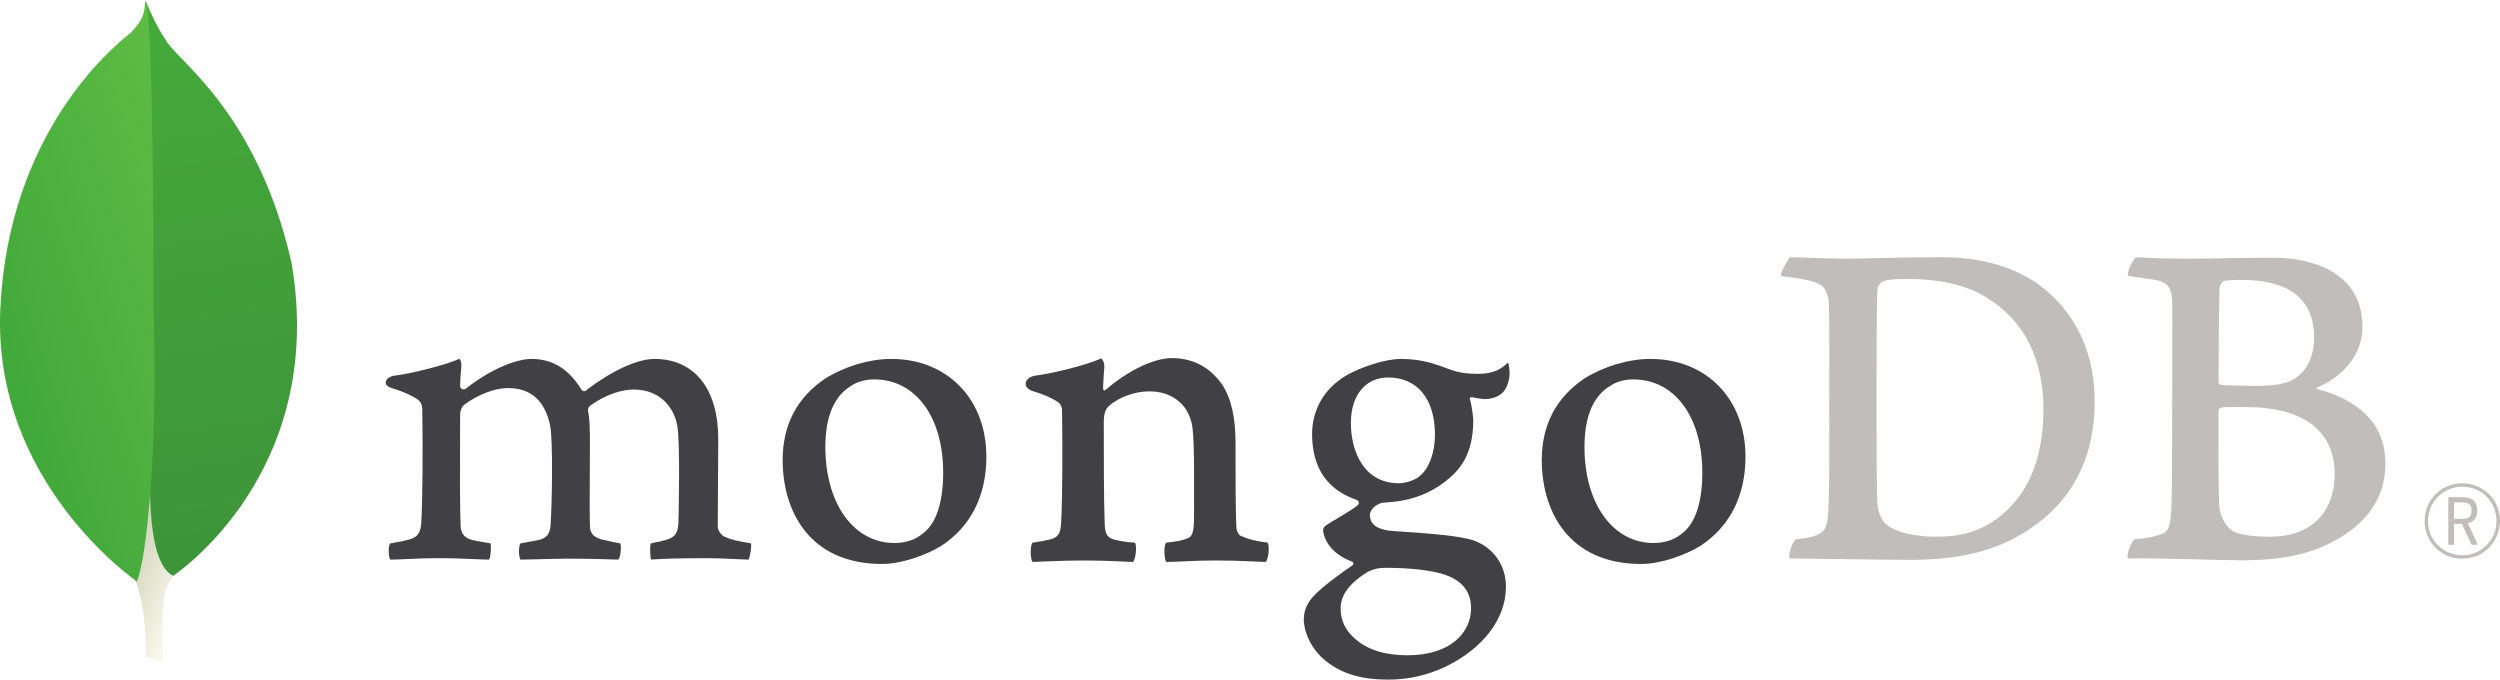
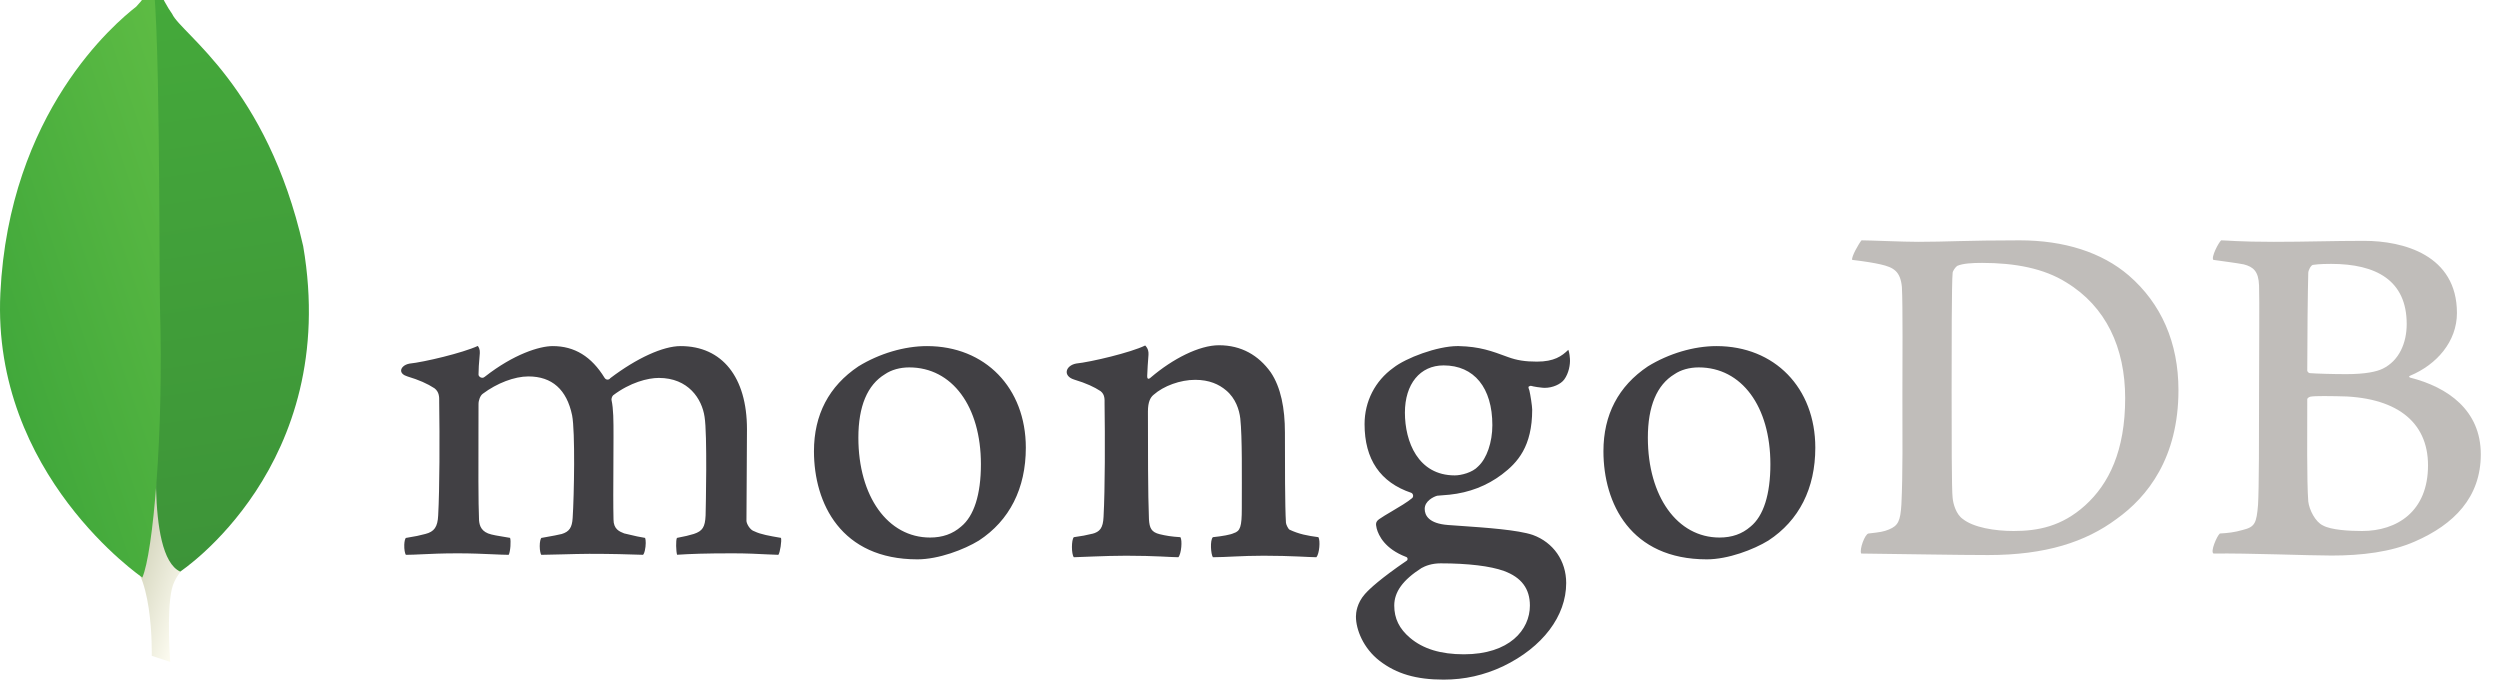
- <svg xmlns="http://www.w3.org/2000/svg" id="svg2" version="1.1" xml:space="preserve" width="526.812" height="143.212" viewBox="0 0 526.812 143.212">
-   <defs id="defs6">
-     <clipPath clipPathUnits="userSpaceOnUse" id="clipPath18">
-       <path d="m 275.945,28.672 -29.961,9.918 c 0,0 3.821,151.64 -50.867,162.258 -36.062,41.785 5.551,1784.892 136.559,5.972 0,0 -44.84,-22.515 -53.328,-60.75 -8.485,-38.261 -2.403,-117.398 -2.403,-117.398 z" id="path20" />
+ <svg xmlns="http://www.w3.org/2000/svg" xml:space="preserve" width="526.813" height="143.212">
+   <defs>
+     <linearGradient id="b" x1="0" x2="1" y1="0" y2="0" gradientTransform="matrix(344.394 -116.194 -104.815 -309.067 77.762 575.995)" gradientUnits="userSpaceOnUse" spreadMethod="pad">
+       <stop offset="0" style="stop-opacity:1;stop-color:#929669" />
+       <stop offset=".231" style="stop-opacity:1;stop-color:#929669" />
+       <stop offset="1" style="stop-opacity:1;stop-color:#fdfcf1" />
+     </linearGradient>
+     <linearGradient id="d" x1="0" x2="1" y1="0" y2="0" gradientTransform="matrix(241.166 -936.211 -1007.33 -161.502 203.932 1135.85)" gradientUnits="userSpaceOnUse" spreadMethod="pad">
+       <stop offset="0" style="stop-opacity:1;stop-color:#45aa3a" />
+       <stop offset="1" style="stop-opacity:1;stop-color:#3d9439" />
+     </linearGradient>
+     <linearGradient id="f" x1="0" x2="1" y1="0" y2="0" gradientTransform="matrix(422.095 95.9042 131.897 -394.11 -25.083 595.855)" gradientUnits="userSpaceOnUse" spreadMethod="pad">
+       <stop offset="0" style="stop-opacity:1;stop-color:#41a83b" />
+       <stop offset="1" style="stop-opacity:1;stop-color:#5ebc44" />
+     </linearGradient>
+     <clipPath id="a" clipPathUnits="userSpaceOnUse">
+       <path d="m275.945 28.672-29.961 9.918s3.821 151.64-50.867 162.258c-36.062 41.785 5.551 1784.892 136.559 5.972 0 0-44.84-22.515-53.328-60.75-8.485-38.261-2.403-117.398-2.403-117.398z" />
    </clipPath>
-     <linearGradient x1="0" y1="0" x2="1" y2="0" gradientUnits="userSpaceOnUse" gradientTransform="matrix(344.394,-116.194,-104.815,-309.067,77.7619,575.995)" spreadMethod="pad" id="linearGradient22">
-       <stop style="stop-opacity:1;stop-color:#929669" offset="0" id="stop24" />
-       <stop style="stop-opacity:1;stop-color:#929669" offset="0.231" id="stop26" />
-       <stop style="stop-opacity:1;stop-color:#fdfcf1" offset="1" id="stop28" />
-     </linearGradient>
-     <clipPath clipPathUnits="userSpaceOnUse" id="clipPath36">
-       <path d="m 292.098,175.105 c 0,0 260.343,171.469 199.351,527.575 -58.738,258.718 -197.418,343.77 -212.32,376.24 -16.406,22.98 -32.93,63.71 -32.93,63.71 l 11.074,-720.864 c 0,0 -22.906,-220.11 34.825,-246.661 z" id="path38" />
+     <clipPath id="c" clipPathUnits="userSpaceOnUse">
+       <path d="M292.098 175.105S552.441 346.574 491.449 702.68c-58.738 258.718-197.418 343.77-212.32 376.24-16.406 22.98-32.93 63.71-32.93 63.71l11.074-720.864s-22.906-220.11 34.825-246.661z" />
    </clipPath>
-     <linearGradient x1="0" y1="0" x2="1" y2="0" gradientUnits="userSpaceOnUse" gradientTransform="matrix(241.166,-936.211,-1007.33,-161.502,203.932,1135.85)" spreadMethod="pad" id="linearGradient40">
-       <stop style="stop-opacity:1;stop-color:#45aa3a" offset="0" id="stop42" />
-       <stop style="stop-opacity:1;stop-color:#3d9439" offset="1" id="stop44" />
-     </linearGradient>
-     <clipPath clipPathUnits="userSpaceOnUse" id="clipPath52">
-       <path d="m 230.742,165.523 c 0,0 -244.211,166.598 -230.16,460.543 C 14.637,920.02 187.121,1064.55 220.715,1090.77 c 21.719,23.15 22.617,32.07 24.297,54.91 15.222,-32.7 12.691,-488.422 14.304,-541.688 6.258,-207.351 -11.484,-399.328 -28.574,-438.469 z" id="path54" />
+     <clipPath id="e" clipPathUnits="userSpaceOnUse">
+       <path d="M230.742 165.523S-13.468 332.121.582 626.066C14.637 920.02 187.121 1064.55 220.715 1090.77c21.719 23.15 22.617 32.07 24.297 54.91 15.222-32.7 12.691-488.422 14.304-541.688 6.258-207.351-11.484-399.328-28.574-438.469z" />
    </clipPath>
-     <linearGradient x1="0" y1="0" x2="1" y2="0" gradientUnits="userSpaceOnUse" gradientTransform="matrix(422.095,95.9042,131.897,-394.11,-25.0834,595.855)" spreadMethod="pad" id="linearGradient56">
-       <stop style="stop-opacity:1;stop-color:#41a83b" offset="0" id="stop58" />
-       <stop style="stop-opacity:1;stop-color:#5ebc44" offset="1" id="stop60" />
-     </linearGradient>
  </defs>
-   <g id="g10" transform="matrix(1.25,0,0,-1.25,0,143.2125)">
-     <g id="g12" transform="scale(0.1,0.1)">
-       <g id="g14">
-         <g id="g16" clip-path="url(#clipPath18)">
-           <path d="m 275.945,28.672 -29.961,9.918 c 0,0 3.821,151.64 -50.867,162.258 -36.062,41.785 5.551,1784.892 136.559,5.972 0,0 -44.84,-22.515 -53.328,-60.75 -8.485,-38.261 -2.403,-117.398 -2.403,-117.398" style="fill:url(#linearGradient22);fill-opacity:1;fill-rule:nonzero;stroke:none" id="path30" />
-         </g>
-       </g>
-       <g id="g32">
-         <g id="g34" clip-path="url(#clipPath36)">
-           <path d="m 292.098,175.105 c 0,0 260.343,171.469 199.351,527.575 -58.738,258.718 -197.418,343.77 -212.32,376.24 -16.406,22.98 -32.93,63.71 -32.93,63.71 l 11.074,-720.864 c 0,0 -22.906,-220.11 34.825,-246.661" style="fill:url(#linearGradient40);fill-opacity:1;fill-rule:nonzero;stroke:none" id="path46" />
-         </g>
-       </g>
-       <g id="g48">
-         <g id="g50" clip-path="url(#clipPath52)">
-           <path d="m 230.742,165.523 c 0,0 -244.211,166.598 -230.16,460.543 C 14.637,920.02 187.121,1064.55 220.715,1090.77 c 21.719,23.15 22.617,32.07 24.297,54.91 15.222,-32.7 12.691,-488.422 14.304,-541.688 6.258,-207.351 -11.484,-399.328 -28.574,-438.469" style="fill:url(#linearGradient56);fill-opacity:1;fill-rule:nonzero;stroke:none" id="path62" />
-         </g>
-       </g>
-       <path d="m 3181.61,260.406 c 17.27,-13.812 51.81,-19.5 82.26,-19.5 39.48,0 78.14,7.324 115.97,41.426 38.65,34.945 64.98,88.555 64.98,173.848 0,82.047 -31.26,148.66 -95.41,187.652 -36.2,22.742 -83.07,31.672 -136.54,31.672 -15.63,0 -31.26,-0.809 -40.31,-4.867 -2.47,-1.625 -7.41,-8.125 -7.41,-11.383 -1.64,-14.617 -1.64,-125.902 -1.64,-191.699 0,-67.422 0,-161.653 1.64,-173.035 0.84,-9.743 5.76,-26.801 16.46,-34.114 z m -164.18,451.657 c 13.98,0 67.11,-2.434 91.8,-2.434 46.06,0 78.13,2.434 164.49,2.434 72.39,0 133.27,-19.497 176.86,-56.86 52.65,-45.496 80.61,-108.855 80.61,-186.023 0,-109.668 -50.17,-173.028 -100.34,-208.774 -50.19,-37.359 -115.17,-58.484 -208.11,-58.484 -49.36,0 -134.09,1.625 -204.83,2.426 l -0.97,0 c -3.28,6.511 6.06,31.84 11.85,32.5 19.12,2.164 24.3,2.898 33.18,6.554 14.93,6.145 18.46,13.754 20.12,40.567 2.45,50.355 1.64,110.469 1.64,178.711 0,48.734 0.81,143.781 -0.83,173.84 -2.47,25.179 -13.14,31.671 -34.54,36.554 -10.7,2.43 -25.5,4.871 -46.06,7.309 -1.65,4.871 11.02,26.812 15.13,31.68" style="fill:#c0bdba;fill-opacity:1;fill-rule:nonzero;stroke:none" id="path64" />
-       <path d="m 3749.01,672.254 c -3.28,-0.813 -7.4,-8.938 -7.4,-13 -0.81,-29.234 -1.63,-105.594 -1.63,-158.391 0,-1.625 2.45,-4.062 4.11,-4.062 10.69,-0.821 37,-1.633 59.21,-1.633 31.26,0 49.37,4.07 59.23,8.945 26.32,12.989 38.65,41.422 38.65,72.289 0,70.672 -49.35,97.485 -122.54,97.485 -4.94,0 -18.93,0 -29.63,-1.633 z m 186.72,-324.93 c 0,71.485 -52.63,112.098 -148.88,112.098 -4.11,0 -34.55,0.82 -41.95,-0.813 -2.47,-0.804 -4.92,-2.429 -4.92,-4.054 0,-51.184 -0.84,-133.227 1.63,-165.711 1.65,-13.813 11.53,-33.313 23.86,-38.996 13.17,-7.317 42.76,-8.942 63.33,-8.942 56.76,0 106.93,31.688 106.93,106.418 z m -335.27,364.739 c 7.4,0 29.3,-2.434 85.22,-2.434 52.65,0 95.41,1.617 146.41,1.617 63.33,0 150.52,-22.742 150.52,-116.973 0,-46.3 -32.89,-83.671 -75.66,-101.543 -2.47,-0.812 -2.47,-2.437 0,-3.25 60.87,-15.425 114.33,-52.796 114.33,-124.281 0,-69.859 -43.59,-113.73 -106.93,-141.351 -38.66,-17.051 -86.36,-22.739 -134.91,-22.739 -37.01,0 -136.19,4.063 -191.31,3.239 -5.77,2.449 5.28,28.445 10.2,32.5 13.17,0.808 23.32,1.757 37.31,5.82 19.73,4.875 22.07,11.238 24.54,40.484 1.66,25.176 1.66,115.348 1.66,179.528 0,87.73 0.81,147.027 0,176.269 -0.84,22.75 -9.06,30.063 -24.69,34.125 -12.33,2.43 -32.89,4.871 -49.34,7.309 -4.13,4.062 8.54,28.43 12.65,31.68" style="fill:#c0bdba;fill-opacity:1;fill-rule:nonzero;stroke:none" id="path66" />
-       <path d="m 657.82,202.277 c -1.371,2.188 -2.82,8.649 -2.515,16.422 0.226,5.91 1.398,9.664 2.508,10.949 15.511,2.45 22.855,4.102 31.574,6.434 14.543,3.606 20.023,11.461 20.879,30.059 2.386,43.812 2.527,125.964 1.652,183.742 l 0.012,1.703 c 0.066,6.195 0.164,14.672 -7.621,20.648 -11.407,7.516 -25.629,13.731 -43.625,19.129 -6.887,2.039 -10.696,5.66 -10.493,9.895 0.215,4.07 4.536,9.246 13.516,10.976 23.816,2.457 86.27,17.325 110.773,28.629 1.45,-1.761 3.739,-5.582 3.297,-11.672 -0.183,-2.562 -0.41,-5.242 -0.632,-8.019 -0.7,-8.164 -1.481,-17.418 -1.481,-26.645 0,-2.718 2.945,-5.293 6.07,-5.293 1.59,0 3.059,0.621 4.254,1.801 46.703,36.551 88.473,49.598 109.977,49.598 35.336,0 62.832,-16.867 84.086,-51.543 1.246,-1.836 2.918,-2.805 4.789,-2.805 1.781,0 3.465,0.918 4.453,2.391 42.947,32.535 85.507,51.957 113.957,51.957 67.34,0 107.56,-50.352 107.56,-134.66 0,-24.227 -0.25,-54.934 -0.46,-83.602 -0.21,-25.148 -0.38,-48.726 -0.38,-65.039 0,-3.957 5.29,-14.926 13.28,-17.121 9.84,-4.789 24.07,-7.234 42.03,-10.332 l 0.69,-0.113 c 1.37,-4.828 -1.49,-23.629 -4.23,-27.477 -4.45,0.035 -10.63,0.356 -18.32,0.742 -13.98,0.719 -33.14,1.684 -55.45,1.684 -44.74,0 -68.12,-0.879 -90.45,-2.32 -1.68,5.578 -2.27,23.57 -0.22,27.32 13.02,2.437 19.46,4.082 27.28,6.394 14.24,4.692 18.34,11.141 19.17,30.032 0.33,13.445 2.91,131.679 -1.67,159.754 -4.22,29.093 -26.18,63.148 -74.19,63.148 -17.81,0 -46.59,-7.398 -74.023,-28.176 -1.703,-1.652 -2.683,-4.863 -2.683,-6.972 l 0.05,-0.54 c 3.231,-15.156 3.231,-32.828 3.231,-59.57 0,-15.238 -0.098,-31.41 -0.184,-47.465 -0.187,-32.597 -0.363,-63.379 0.184,-86.632 0,-15.852 9.595,-19.633 17.315,-22.688 4.19,-0.93 7.52,-1.73 10.85,-2.523 6.47,-1.559 13.15,-3.164 23.06,-4.75 1.35,-3.125 1.47,-12.457 -0.39,-20.438 -1.04,-4.41 -2.23,-6.351 -2.86,-6.984 -24.88,0.851 -50.413,1.597 -87.245,1.597 -11.164,0 -29.398,-0.48 -45.48,-0.91 -13.035,-0.347 -25.383,-0.687 -32.399,-0.715 -1.015,1.606 -2.437,6.75 -2.437,14.161 0,6.886 1.266,11.742 2.566,13.238 3.457,0.64 6.75,1.222 9.891,1.781 8.641,1.539 16.102,2.852 23.262,4.613 12.191,3.715 16.765,10.485 17.656,25.969 2.379,36.152 4.238,140.289 -0.883,166.371 -8.715,41.852 -32.57,63.059 -70.883,63.059 -22.465,0 -50.816,-10.793 -74,-28.153 -3.886,-2.863 -6.824,-10.07 -6.824,-16.722 0,-12.399 -0.039,-27.168 -0.09,-43 -0.156,-52.305 -0.34,-117.403 0.934,-145.578 0.781,-8.657 3.797,-18.965 20.144,-22.766 3.563,-0.996 9.743,-2.031 16.903,-3.211 4.121,-0.687 8.629,-1.434 13.261,-2.266 1.664,-4.476 0.645,-22.031 -2.207,-27.496 -7.144,0.047 -15.941,0.457 -26.031,0.899 -15.414,0.679 -34.578,1.539 -56.426,1.539 -25.707,0 -43.609,-0.86 -57.984,-1.539 -9.641,-0.453 -18.004,-0.86 -26.348,-0.899 l 0,0" style="fill:#414044;fill-opacity:1;fill-rule:nonzero;stroke:none" id="path68" />
-       <path d="m 1473.84,506.094 c -14.97,0 -28.95,-3.918 -39.35,-11.035 -28.56,-17.352 -43.1,-51.996 -43.1,-102.887 0,-95.305 47.78,-161.856 116.17,-161.856 20.18,0 36.63,5.793 50.3,17.719 21.02,17.129 32.16,52.11 32.16,101.09 0,93.891 -46.69,156.969 -116.18,156.969 l 0,0 z m 13.17,-311.129 c -123.58,0 -167.61,90.547 -167.61,175.269 0,59.184 24.23,105.461 72.04,137.532 33.98,20.863 74.55,32.867 111.2,32.867 94.31,0 160.19,-67.731 160.19,-164.719 0,-65.941 -26.33,-117.984 -76.12,-150.512 -23.88,-14.632 -65.31,-30.437 -99.7,-30.437 l 0,0" style="fill:#414044;fill-opacity:1;fill-rule:nonzero;stroke:none" id="path70" />
-       <path d="m 2753.57,506.094 c -14.99,0 -28.98,-3.918 -39.37,-11.035 -28.55,-17.352 -43.09,-51.985 -43.09,-102.887 0,-95.305 47.76,-161.856 116.17,-161.856 20.18,0 36.63,5.793 50.3,17.727 21.01,17.121 32.16,52.094 32.16,101.07 0,93.895 -46.69,156.981 -116.17,156.981 l 0,0 z m 13.16,-311.129 c -123.59,0 -167.62,90.539 -167.62,175.262 0,59.199 24.25,105.48 72.06,137.55 33.97,20.86 74.54,32.856 111.18,32.856 94.32,0 160.2,-67.742 160.2,-164.711 0,-65.957 -26.33,-118 -76.12,-150.508 -23.88,-14.644 -65.3,-30.449 -99.7,-30.449 l 0,0" style="fill:#414044;fill-opacity:1;fill-rule:nonzero;stroke:none" id="path72" />
-       <path d="m 2340.02,509.336 c -38.09,0 -62.71,-30.051 -62.71,-76.555 0,-46.933 21.17,-101.734 80.82,-101.734 10.24,0 28.81,4.547 38.01,14.68 13.86,12.718 22.91,39 22.91,66.753 0,60.653 -29.55,96.856 -79.03,96.856 l 0,0 z m -4.92,-320.859 c -14.31,0 -24.72,-4.161 -30.94,-7.649 -30.15,-19.308 -44.13,-38.59 -44.13,-60.789 0,-20.937 8.14,-37.57 25.62,-52.359 21.17,-17.918 49.72,-26.641 87.28,-26.641 73.86,0 106.98,39.68 106.98,79 0,27.363 -13.75,45.707 -42.03,56.078 -21.8,7.957 -58.21,12.36 -102.78,12.36 l 0,0 z M 2340.02,0 c -44.36,0 -76.33,9.352 -103.64,30.34 -26.56,20.48 -38.46,50.852 -38.46,71.84 0,6.031 1.43,21.629 14.55,36.531 7.74,8.777 25.64,25.199 67,53.613 1.27,0.477 2.15,1.731 2.15,3.25 0,1.696 -1.09,3.067 -2.59,3.387 -34.09,13.039 -44.37,34.43 -47.47,46.039 -0.05,0.414 -0.19,1.082 -0.34,1.789 -0.98,4.555 -1.89,8.859 4.27,13.277 4.77,3.403 12.44,7.942 20.56,12.727 11.98,7.07 25.56,15.082 33.08,21.52 1.19,1.16 1.67,2.863 1.39,4.566 -0.29,1.723 -1.29,3.133 -2.76,3.859 -50.45,16.934 -75.85,54.364 -75.85,111.367 0,36.801 16.99,70.063 46.6,91.274 20.29,16.016 71.22,35.273 104.21,35.273 l 1.92,-0.019 c 33.95,-0.805 53.08,-7.903 79.56,-17.699 14.38,-5.321 27.99,-7.477 47.03,-7.477 28.1,0 40.37,8.895 50.9,19.109 0.6,-1.265 2.04,-5.281 2.68,-14.527 0.67,-9.43 -1.91,-23.402 -9.13,-33.375 -5.75,-7.949 -19.06,-13.715 -31.63,-13.715 -1.26,0 -2.5,0.059 -3.69,0.184 -12.94,1.269 -19.02,3.152 -19.08,3.183 l -3.17,-1.105 c -1,-1.457 -0.35,-3.082 0.47,-5.133 0.2,-0.492 0.4,-0.961 0.47,-1.269 1.65,-6.575 4.58,-25.774 4.58,-31.153 0,-59.777 -23.61,-85.851 -49.13,-105.129 -24.35,-18.355 -52.81,-29.394 -84.89,-32.777 l -0.03,0 c -0.65,0 -3.69,-0.273 -9.82,-0.812 -3.95,-0.36 -8.87,-0.805 -9.6,-0.805 l -0.72,-0.094 c -5.58,-1.578 -20.04,-8.445 -20.04,-21.23 0,-10.641 6.56,-23.821 37.83,-26.18 6.34,-0.477 13.14,-0.949 20.24,-1.434 41.29,-2.871 92.85,-6.449 117.12,-14.672 33.38,-12.148 54.15,-42.011 54.15,-77.933 0,-53.649 -38.19,-104.09 -102.14,-134.91 C 2405.58,7.09 2374.08,0 2340.02,0 l 0,0" style="fill:#414044;fill-opacity:1;fill-rule:nonzero;stroke:none" id="path74" />
-       <path d="m 2137.12,230.887 c -18.09,2.437 -31.26,4.875 -46.88,12.183 -2.47,1.625 -5.77,8.938 -5.77,11.375 -1.65,25.184 -1.65,98.293 -1.65,146.215 0,38.996 -6.57,73.11 -23.02,97.492 -19.74,27.614 -47.7,43.86 -83.9,43.86 -32.07,0 -74.85,-21.934 -110.21,-51.992 -0.83,-0.813 -6.26,-5.961 -6.14,2.039 0.12,7.988 1.36,24.25 2.1,34.488 0.75,10.234 -5.39,15.058 -5.39,15.058 -23.03,-11.371 -87.89,-26.769 -111.84,-29.246 -17.51,-3.367 -21.92,-20.179 -3.28,-25.984 l 0,-0.004 c 0,-0.027 0.18,-0.058 0.28,-0.09 19.51,-5.863 32.65,-12.129 42.46,-18.593 7.41,-5.688 6.58,-13.813 6.58,-20.313 0.82,-54.422 0.82,-138.102 -1.65,-183.586 -0.82,-17.875 -5.76,-24.363 -18.92,-27.621 l 1.2,0.402 c -9.87,-2.425 -18.1,-4.058 -30.43,-5.683 -4.12,-4.055 -4.12,-27.614 -0.01,-32.496 8.23,0 50.19,2.445 84.73,2.445 47.7,0 72.38,-2.445 84.72,-2.445 4.93,5.695 6.58,27.629 3.29,32.496 -13.99,0.812 -23.86,2.437 -33.73,4.875 -13.16,3.25 -16.45,9.746 -17.26,24.371 -1.65,38.176 -1.65,119.406 -1.65,174.652 0,15.434 4.11,22.746 9.05,26.809 16.44,14.625 43.59,24.359 67.45,24.359 23.02,0 38.65,-7.308 50.17,-17.047 15.63,-13 21.38,-31.683 23.03,-45.496 3.29,-30.875 2.46,-92.605 2.46,-146.219 0,-29.246 -2.46,-36.558 -13.15,-39.804 -4.94,-2.442 -18.1,-4.875 -33.73,-6.5 -4.93,-4.867 -3.29,-27.614 0,-32.496 21.39,0 46.07,2.445 82.25,2.445 45.25,0 74.03,-2.445 85.55,-2.445 4.93,5.695 6.57,26.82 3.29,32.496" style="fill:#414044;fill-opacity:1;fill-rule:nonzero;stroke:none" id="path76" />
-       <path d="m 4137.01,270.969 13.92,0 c 11.25,0 15.53,3.926 15.53,14.097 0,10.344 -4.11,13.747 -16.78,13.747 l -12.67,0 0,-27.844 z m 29.63,-43.727 -16.42,35.344 -13.21,0 0,-35.344 -9.64,0 0,80.317 23.75,0 c 17.66,0 24.98,-7.86 24.98,-22.493 0,-11.769 -5.54,-19.269 -15.88,-21.421 l 16.95,-36.403 -10.53,0 z m -15.52,97.973 c -32.32,0 -58.01,-25.516 -58.01,-57.992 0,-31.942 25.69,-57.649 57.82,-57.649 31.95,0 57.65,25.707 57.65,57.649 0,32.652 -24.98,57.992 -57.46,57.992 z m -0.19,-121.352 c -35.69,0 -63.53,27.844 -63.53,63.532 0,35.878 27.84,63.531 63.72,63.531 34.98,0 63.34,-28.016 63.34,-62.629 0,-36.227 -27.83,-64.434 -63.53,-64.434" style="fill:#c0bdba;fill-opacity:1;fill-rule:nonzero;stroke:none" id="path78" />
-     </g>
+   <g clip-path="url(#a)" transform="matrix(.13 0 0 -.13 0 143.213)">
+     <path d="m275.945 28.672-29.961 9.918s3.821 151.64-50.867 162.258c-36.062 41.785 5.551 1784.892 136.559 5.972 0 0-44.84-22.515-53.328-60.75-8.485-38.261-2.403-117.398-2.403-117.398" style="fill:url(#b);fill-opacity:1;fill-rule:nonzero;stroke:none" />
  </g>
+   <g clip-path="url(#c)" transform="matrix(.13 0 0 -.13 0 143.213)">
+     <path d="M292.098 175.105S552.441 346.574 491.449 702.68c-58.738 258.718-197.418 343.77-212.32 376.24-16.406 22.98-32.93 63.71-32.93 63.71l11.074-720.864s-22.906-220.11 34.825-246.661" style="fill:url(#d);fill-opacity:1;fill-rule:nonzero;stroke:none" />
+   </g>
+   <g clip-path="url(#e)" transform="matrix(.13 0 0 -.13 0 143.213)">
+     <path d="M230.742 165.523S-13.468 332.121.582 626.066C14.637 920.02 187.121 1064.55 220.715 1090.77c21.719 23.15 22.617 32.07 24.297 54.91 15.222-32.7 12.691-488.422 14.304-541.688 6.258-207.351-11.484-399.328-28.574-438.469" style="fill:url(#f);fill-opacity:1;fill-rule:nonzero;stroke:none" />
+   </g>
+   <path d="M3181.61 260.406c17.27-13.812 51.81-19.5 82.26-19.5 39.48 0 78.14 7.324 115.97 41.426 38.65 34.945 64.98 88.555 64.98 173.848 0 82.047-31.26 148.66-95.41 187.652-36.2 22.742-83.07 31.672-136.54 31.672-15.63 0-31.26-.809-40.31-4.867-2.47-1.625-7.41-8.125-7.41-11.383-1.64-14.617-1.64-125.902-1.64-191.699 0-67.422 0-161.653 1.64-173.035.84-9.743 5.76-26.801 16.46-34.114zm-164.18 451.657c13.98 0 67.11-2.434 91.8-2.434 46.06 0 78.13 2.434 164.49 2.434 72.39 0 133.27-19.497 176.86-56.86 52.65-45.496 80.61-108.855 80.61-186.023 0-109.668-50.17-173.028-100.34-208.774-50.19-37.359-115.17-58.484-208.11-58.484-49.36 0-134.09 1.625-204.83 2.426h-.97c-3.28 6.511 6.06 31.84 11.85 32.5 19.12 2.164 24.3 2.898 33.18 6.554 14.93 6.145 18.46 13.754 20.12 40.567 2.45 50.355 1.64 110.469 1.64 178.711 0 48.734.81 143.781-.83 173.84-2.47 25.179-13.14 31.671-34.54 36.554-10.7 2.43-25.5 4.871-46.06 7.309-1.65 4.871 11.02 26.812 15.13 31.68M3749.01 672.254c-3.28-.813-7.4-8.938-7.4-13-.81-29.234-1.63-105.594-1.63-158.391 0-1.625 2.45-4.062 4.11-4.062 10.69-.821 37-1.633 59.21-1.633 31.26 0 49.37 4.07 59.23 8.945 26.32 12.989 38.65 41.422 38.65 72.289 0 70.672-49.35 97.485-122.54 97.485-4.94 0-18.93 0-29.63-1.633zm186.72-324.93c0 71.485-52.63 112.098-148.88 112.098-4.11 0-34.55.82-41.95-.813-2.47-.804-4.92-2.429-4.92-4.054 0-51.184-.84-133.227 1.63-165.711 1.65-13.813 11.53-33.313 23.86-38.996 13.17-7.317 42.76-8.942 63.33-8.942 56.76 0 106.93 31.688 106.93 106.418zm-335.27 364.739c7.4 0 29.3-2.434 85.22-2.434 52.65 0 95.41 1.617 146.41 1.617 63.33 0 150.52-22.742 150.52-116.973 0-46.3-32.89-83.671-75.66-101.543-2.47-.812-2.47-2.437 0-3.25 60.87-15.425 114.33-52.796 114.33-124.281 0-69.859-43.59-113.73-106.93-141.351-38.66-17.051-86.36-22.739-134.91-22.739-37.01 0-136.19 4.063-191.31 3.239-5.77 2.449 5.28 28.445 10.2 32.5 13.17.808 23.32 1.757 37.31 5.82 19.73 4.875 22.07 11.238 24.54 40.484 1.66 25.176 1.66 115.348 1.66 179.528 0 87.73.81 147.027 0 176.269-.84 22.75-9.06 30.063-24.69 34.125-12.33 2.43-32.89 4.871-49.34 7.309-4.13 4.062 8.54 28.43 12.65 31.68" style="fill:#c0bdba;fill-opacity:1;fill-rule:nonzero;stroke:none" transform="matrix(.13 0 0 -.13 0 143.213)" />
+   <path d="M657.82 202.277c-1.371 2.188-2.82 8.649-2.515 16.422.226 5.91 1.398 9.664 2.508 10.949 15.511 2.45 22.855 4.102 31.574 6.434 14.543 3.606 20.023 11.461 20.879 30.059 2.386 43.812 2.527 125.964 1.652 183.742l.012 1.703c.066 6.195.164 14.672-7.621 20.648-11.407 7.516-25.629 13.731-43.625 19.129-6.887 2.039-10.696 5.66-10.493 9.895.215 4.07 4.536 9.246 13.516 10.976 23.816 2.457 86.27 17.325 110.773 28.629 1.45-1.761 3.739-5.582 3.297-11.672-.183-2.562-.41-5.242-.632-8.019-.7-8.164-1.481-17.418-1.481-26.645 0-2.718 2.945-5.293 6.07-5.293 1.59 0 3.059.621 4.254 1.801 46.703 36.551 88.473 49.598 109.977 49.598 35.336 0 62.832-16.867 84.086-51.543 1.246-1.836 2.918-2.805 4.789-2.805 1.781 0 3.465.918 4.453 2.391 42.947 32.535 85.507 51.957 113.957 51.957 67.34 0 107.56-50.352 107.56-134.66 0-24.227-.25-54.934-.46-83.602-.21-25.148-.38-48.726-.38-65.039 0-3.957 5.29-14.926 13.28-17.121 9.84-4.789 24.07-7.234 42.03-10.332l.69-.113c1.37-4.828-1.49-23.629-4.23-27.477-4.45.035-10.63.356-18.32.742-13.98.719-33.14 1.684-55.45 1.684-44.74 0-68.12-.879-90.45-2.32-1.68 5.578-2.27 23.57-.22 27.32 13.02 2.437 19.46 4.082 27.28 6.394 14.24 4.692 18.34 11.141 19.17 30.032.33 13.445 2.91 131.679-1.67 159.754-4.22 29.093-26.18 63.148-74.19 63.148-17.81 0-46.59-7.398-74.023-28.176-1.703-1.652-2.683-4.863-2.683-6.972l.05-.54c3.231-15.156 3.231-32.828 3.231-59.57 0-15.238-.098-31.41-.184-47.465-.187-32.597-.363-63.379.184-86.632 0-15.852 9.595-19.633 17.315-22.688 4.19-.93 7.52-1.73 10.85-2.523 6.47-1.559 13.15-3.164 23.06-4.75 1.35-3.125 1.47-12.457-.39-20.438-1.04-4.41-2.23-6.351-2.86-6.984-24.88.851-50.413 1.597-87.245 1.597-11.164 0-29.398-.48-45.48-.91-13.035-.347-25.383-.687-32.399-.715-1.015 1.606-2.437 6.75-2.437 14.161 0 6.886 1.266 11.742 2.566 13.238 3.457.64 6.75 1.222 9.891 1.781 8.641 1.539 16.102 2.852 23.262 4.613 12.191 3.715 16.765 10.485 17.656 25.969 2.379 36.152 4.238 140.289-.883 166.371-8.715 41.852-32.57 63.059-70.883 63.059-22.465 0-50.816-10.793-74-28.153-3.886-2.863-6.824-10.07-6.824-16.722 0-12.399-.039-27.168-.09-43-.156-52.305-.34-117.403.934-145.578.781-8.657 3.797-18.965 20.144-22.766 3.563-.996 9.743-2.031 16.903-3.211 4.121-.687 8.629-1.434 13.261-2.266 1.664-4.476.645-22.031-2.207-27.496-7.144.047-15.941.457-26.031.899-15.414.679-34.578 1.539-56.426 1.539-25.707 0-43.609-.86-57.984-1.539-9.641-.453-18.004-.86-26.348-.899M1473.84 506.094c-14.97 0-28.95-3.918-39.35-11.035-28.56-17.352-43.1-51.996-43.1-102.887 0-95.305 47.78-161.856 116.17-161.856 20.18 0 36.63 5.793 50.3 17.719 21.02 17.129 32.16 52.11 32.16 101.09 0 93.891-46.69 156.969-116.18 156.969zm13.17-311.129c-123.58 0-167.61 90.547-167.61 175.269 0 59.184 24.23 105.461 72.04 137.532 33.98 20.863 74.55 32.867 111.2 32.867 94.31 0 160.19-67.731 160.19-164.719 0-65.941-26.33-117.984-76.12-150.512-23.88-14.632-65.31-30.437-99.7-30.437M2753.57 506.094c-14.99 0-28.98-3.918-39.37-11.035-28.55-17.352-43.09-51.985-43.09-102.887 0-95.305 47.76-161.856 116.17-161.856 20.18 0 36.63 5.793 50.3 17.727 21.01 17.121 32.16 52.094 32.16 101.07 0 93.895-46.69 156.981-116.17 156.981zm13.16-311.129c-123.59 0-167.62 90.539-167.62 175.262 0 59.199 24.25 105.48 72.06 137.55 33.97 20.86 74.54 32.856 111.18 32.856 94.32 0 160.2-67.742 160.2-164.711 0-65.957-26.33-118-76.12-150.508-23.88-14.644-65.3-30.449-99.7-30.449M2340.02 509.336c-38.09 0-62.71-30.051-62.71-76.555 0-46.933 21.17-101.734 80.82-101.734 10.24 0 28.81 4.547 38.01 14.68 13.86 12.718 22.91 39 22.91 66.753 0 60.653-29.55 96.856-79.03 96.856zm-4.92-320.859c-14.31 0-24.72-4.161-30.94-7.649-30.15-19.308-44.13-38.59-44.13-60.789 0-20.937 8.14-37.57 25.62-52.36 21.17-17.917 49.72-26.64 87.28-26.64 73.86 0 106.98 39.68 106.98 79 0 27.363-13.75 45.707-42.03 56.078-21.8 7.957-58.21 12.36-102.78 12.36zM2340.02 0c-44.36 0-76.33 9.352-103.64 30.34-26.56 20.48-38.46 50.851-38.46 71.84 0 6.031 1.43 21.629 14.55 36.531 7.74 8.777 25.64 25.199 67 53.613 1.27.477 2.15 1.731 2.15 3.25 0 1.696-1.09 3.067-2.59 3.387-34.09 13.039-44.37 34.43-47.47 46.039-.05.414-.19 1.082-.34 1.789-.98 4.555-1.89 8.859 4.27 13.277 4.77 3.403 12.44 7.942 20.56 12.727 11.98 7.07 25.56 15.082 33.08 21.52 1.19 1.16 1.67 2.863 1.39 4.566-.29 1.723-1.29 3.133-2.76 3.859-50.45 16.934-75.85 54.364-75.85 111.367 0 36.801 16.99 70.063 46.6 91.274 20.29 16.016 71.22 35.273 104.21 35.273l1.92-.019c33.95-.805 53.08-7.903 79.56-17.699 14.38-5.321 27.99-7.477 47.03-7.477 28.1 0 40.37 8.895 50.9 19.109.6-1.265 2.04-5.281 2.68-14.527.67-9.43-1.91-23.402-9.13-33.375-5.75-7.949-19.06-13.715-31.63-13.715-1.26 0-2.5.059-3.69.184-12.94 1.269-19.02 3.152-19.08 3.183l-3.17-1.105c-1-1.457-.35-3.082.47-5.133.2-.492.4-.961.47-1.269 1.65-6.575 4.58-25.774 4.58-31.153 0-59.777-23.61-85.851-49.13-105.129-24.35-18.355-52.81-29.394-84.89-32.777h-.03c-.65 0-3.69-.273-9.82-.812-3.95-.36-8.87-.805-9.6-.805l-.72-.094c-5.58-1.578-20.04-8.445-20.04-21.23 0-10.641 6.56-23.821 37.83-26.18 6.34-.477 13.14-.949 20.24-1.434 41.29-2.871 92.85-6.449 117.12-14.672 33.38-12.148 54.15-42.011 54.15-77.933 0-53.649-38.19-104.09-102.14-134.91C2405.58 7.09 2374.08 0 2340.02 0M2137.12 230.887c-18.09 2.437-31.26 4.875-46.88 12.183-2.47 1.625-5.77 8.938-5.77 11.375-1.65 25.184-1.65 98.293-1.65 146.215 0 38.996-6.57 73.11-23.02 97.492-19.74 27.614-47.7 43.86-83.9 43.86-32.07 0-74.85-21.934-110.21-51.992-.83-.813-6.26-5.961-6.14 2.039.12 7.988 1.36 24.25 2.1 34.488.75 10.234-5.39 15.058-5.39 15.058-23.03-11.371-87.89-26.769-111.84-29.246-17.51-3.367-21.92-20.179-3.28-25.984v-.004c0-.027.18-.058.28-.09 19.51-5.863 32.65-12.129 42.46-18.593 7.41-5.688 6.58-13.813 6.58-20.313.82-54.422.82-138.102-1.65-183.586-.82-17.875-5.76-24.363-18.92-27.621l1.2.402c-9.87-2.425-18.1-4.058-30.43-5.683-4.12-4.055-4.12-27.614-.01-32.496 8.23 0 50.19 2.445 84.73 2.445 47.7 0 72.38-2.445 84.72-2.445 4.93 5.695 6.58 27.629 3.29 32.496-13.99.812-23.86 2.437-33.73 4.875-13.16 3.25-16.45 9.746-17.26 24.371-1.65 38.176-1.65 119.406-1.65 174.652 0 15.434 4.11 22.746 9.05 26.809 16.44 14.625 43.59 24.359 67.45 24.359 23.02 0 38.65-7.308 50.17-17.047 15.63-13 21.38-31.683 23.03-45.496 3.29-30.875 2.46-92.605 2.46-146.219 0-29.246-2.46-36.558-13.15-39.804-4.94-2.442-18.1-4.875-33.73-6.5-4.93-4.867-3.29-27.614 0-32.496 21.39 0 46.07 2.445 82.25 2.445 45.25 0 74.03-2.445 85.55-2.445 4.93 5.695 6.57 26.82 3.29 32.496" style="fill:#414044;fill-opacity:1;fill-rule:nonzero;stroke:none" transform="matrix(.13 0 0 -.13 0 143.213)" />
+   <path d="M4137.01 270.969h13.92c11.25 0 15.53 3.926 15.53 14.097 0 10.344-4.11 13.747-16.78 13.747h-12.67v-27.844zm29.63-43.727-16.42 35.344h-13.21v-35.344h-9.64v80.317h23.75c17.66 0 24.98-7.86 24.98-22.493 0-11.769-5.54-19.269-15.88-21.421l16.95-36.403h-10.53zm-15.52 97.973c-32.32 0-58.01-25.516-58.01-57.992 0-31.942 25.69-57.649 57.82-57.649 31.95 0 57.65 25.707 57.65 57.649 0 32.652-24.98 57.992-57.46 57.992zm-.19-121.352c-35.69 0-63.53 27.844-63.53 63.532 0 35.878 27.84 63.531 63.72 63.531 34.98 0 63.34-28.016 63.34-62.629 0-36.227-27.83-64.434-63.53-64.434" style="fill:#c0bdba;fill-opacity:1;fill-rule:nonzero;stroke:none" transform="matrix(.13 0 0 -.13 0 143.213)" />
</svg>
